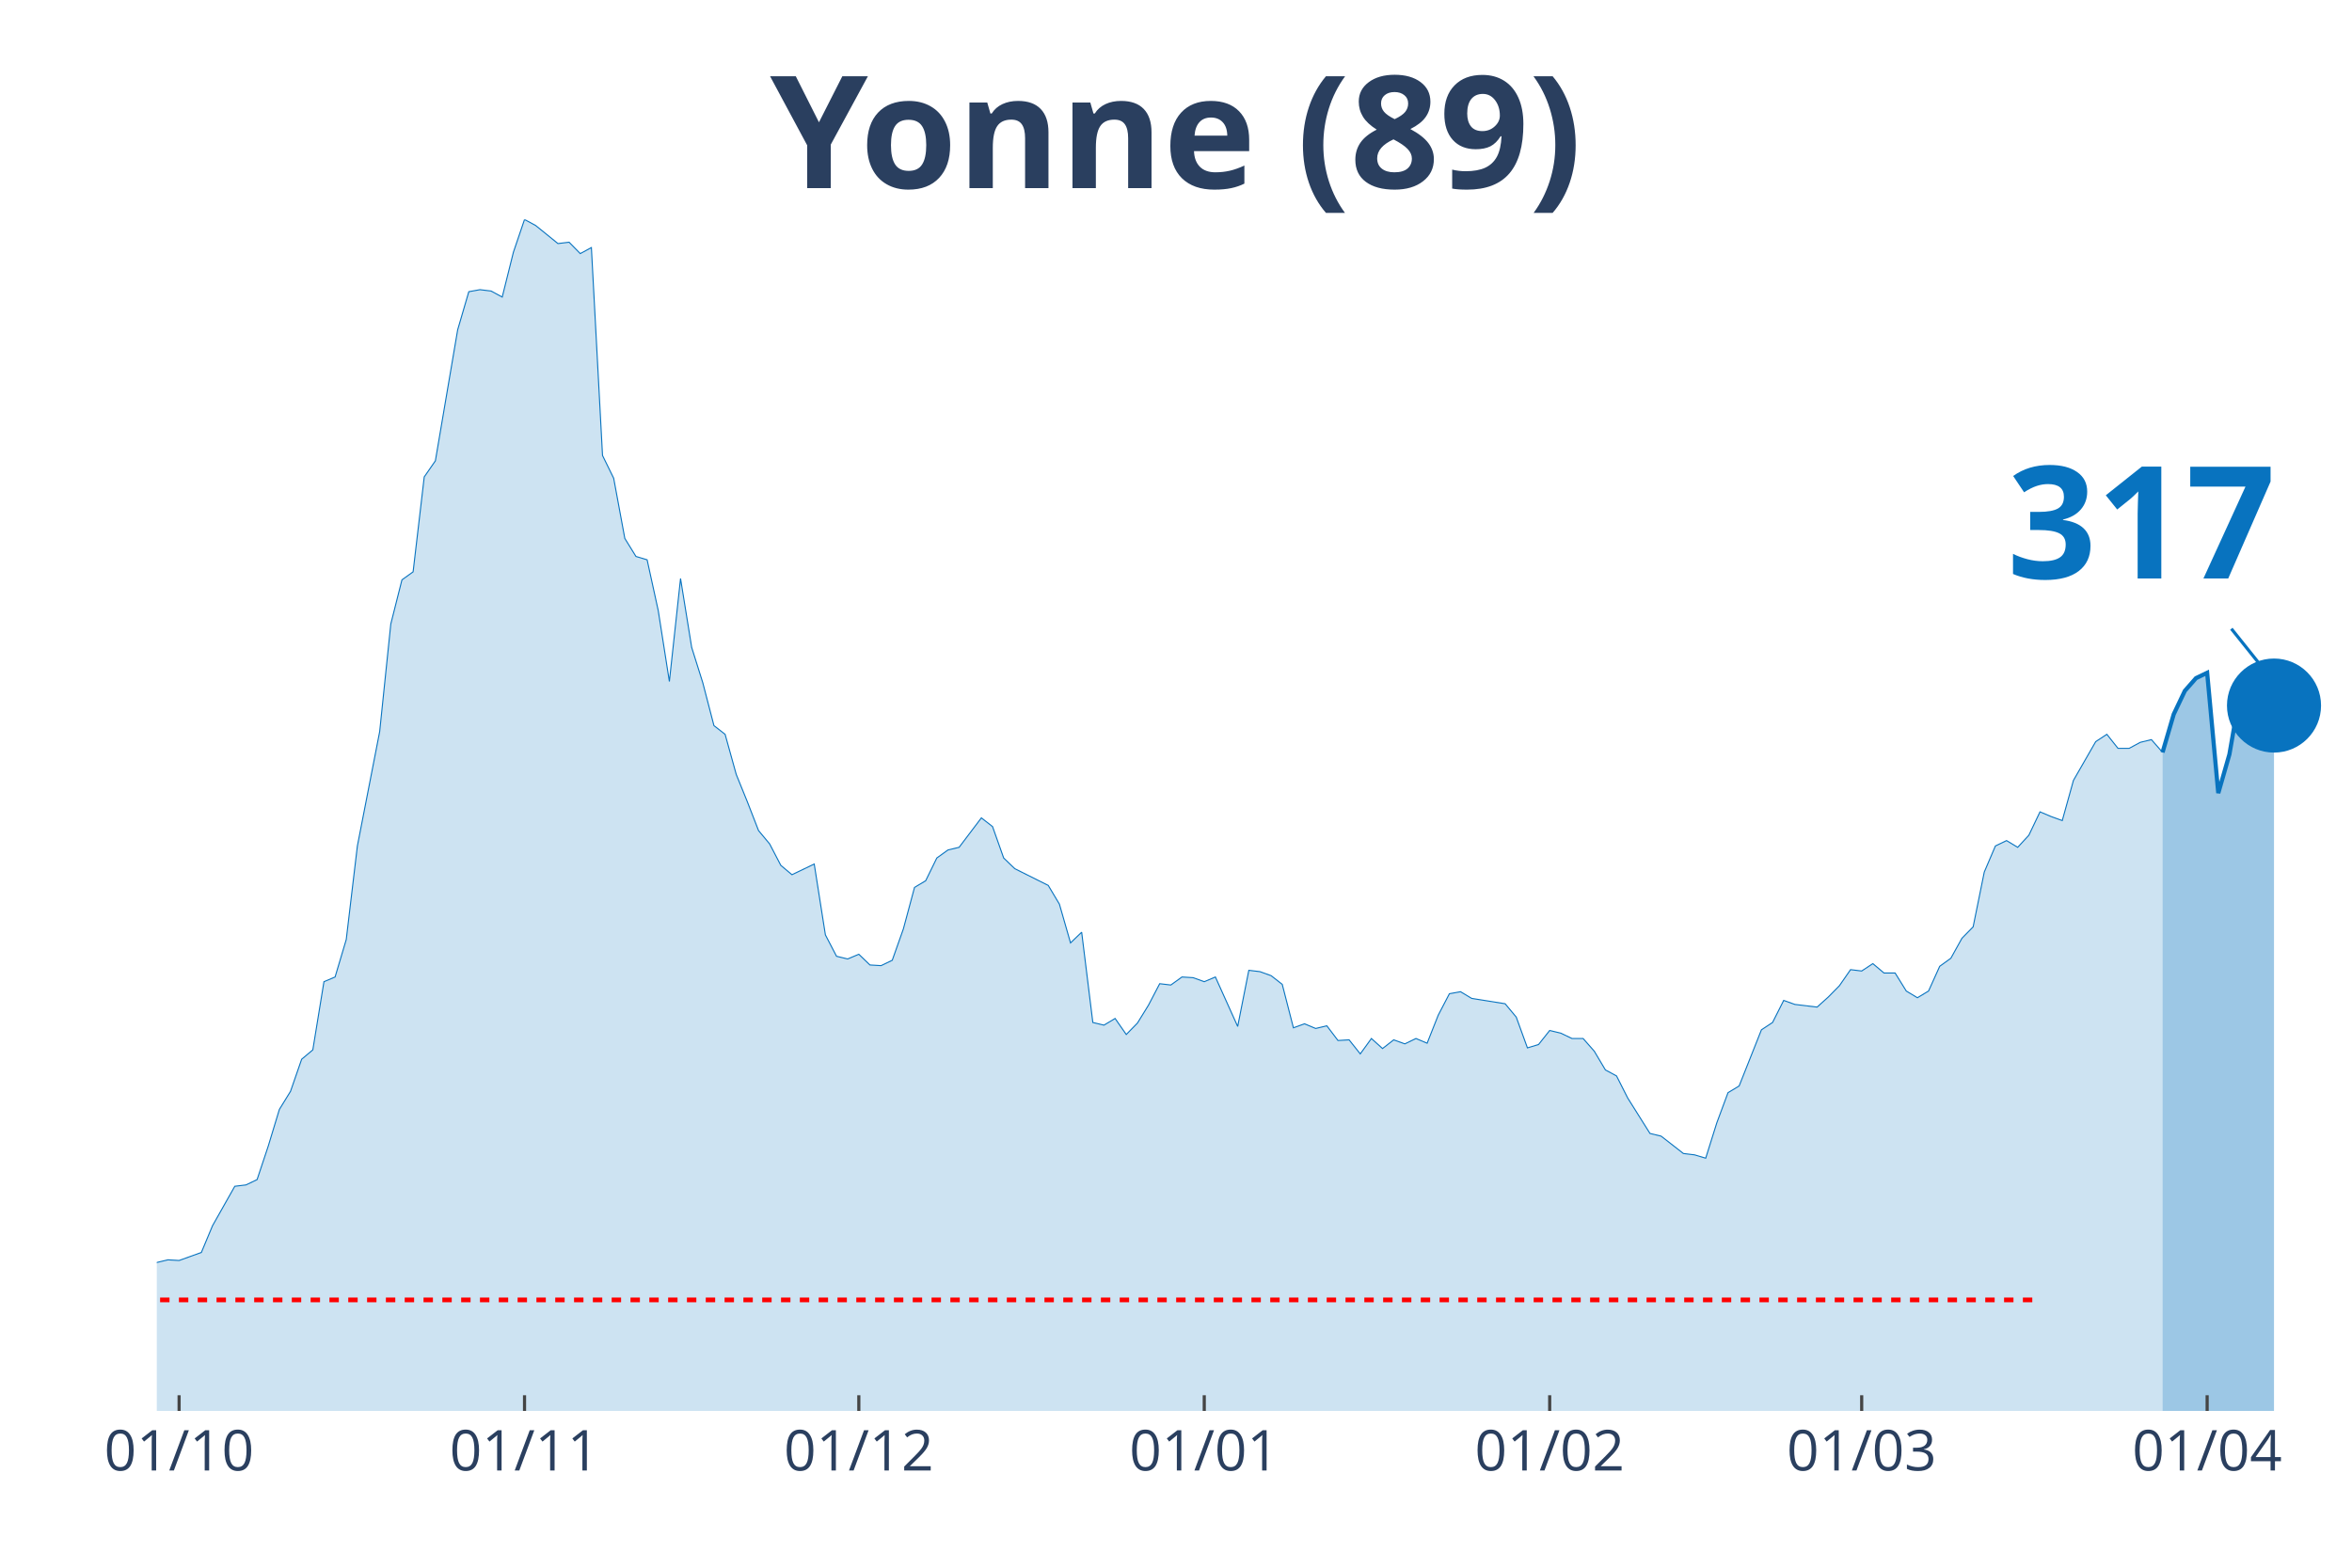
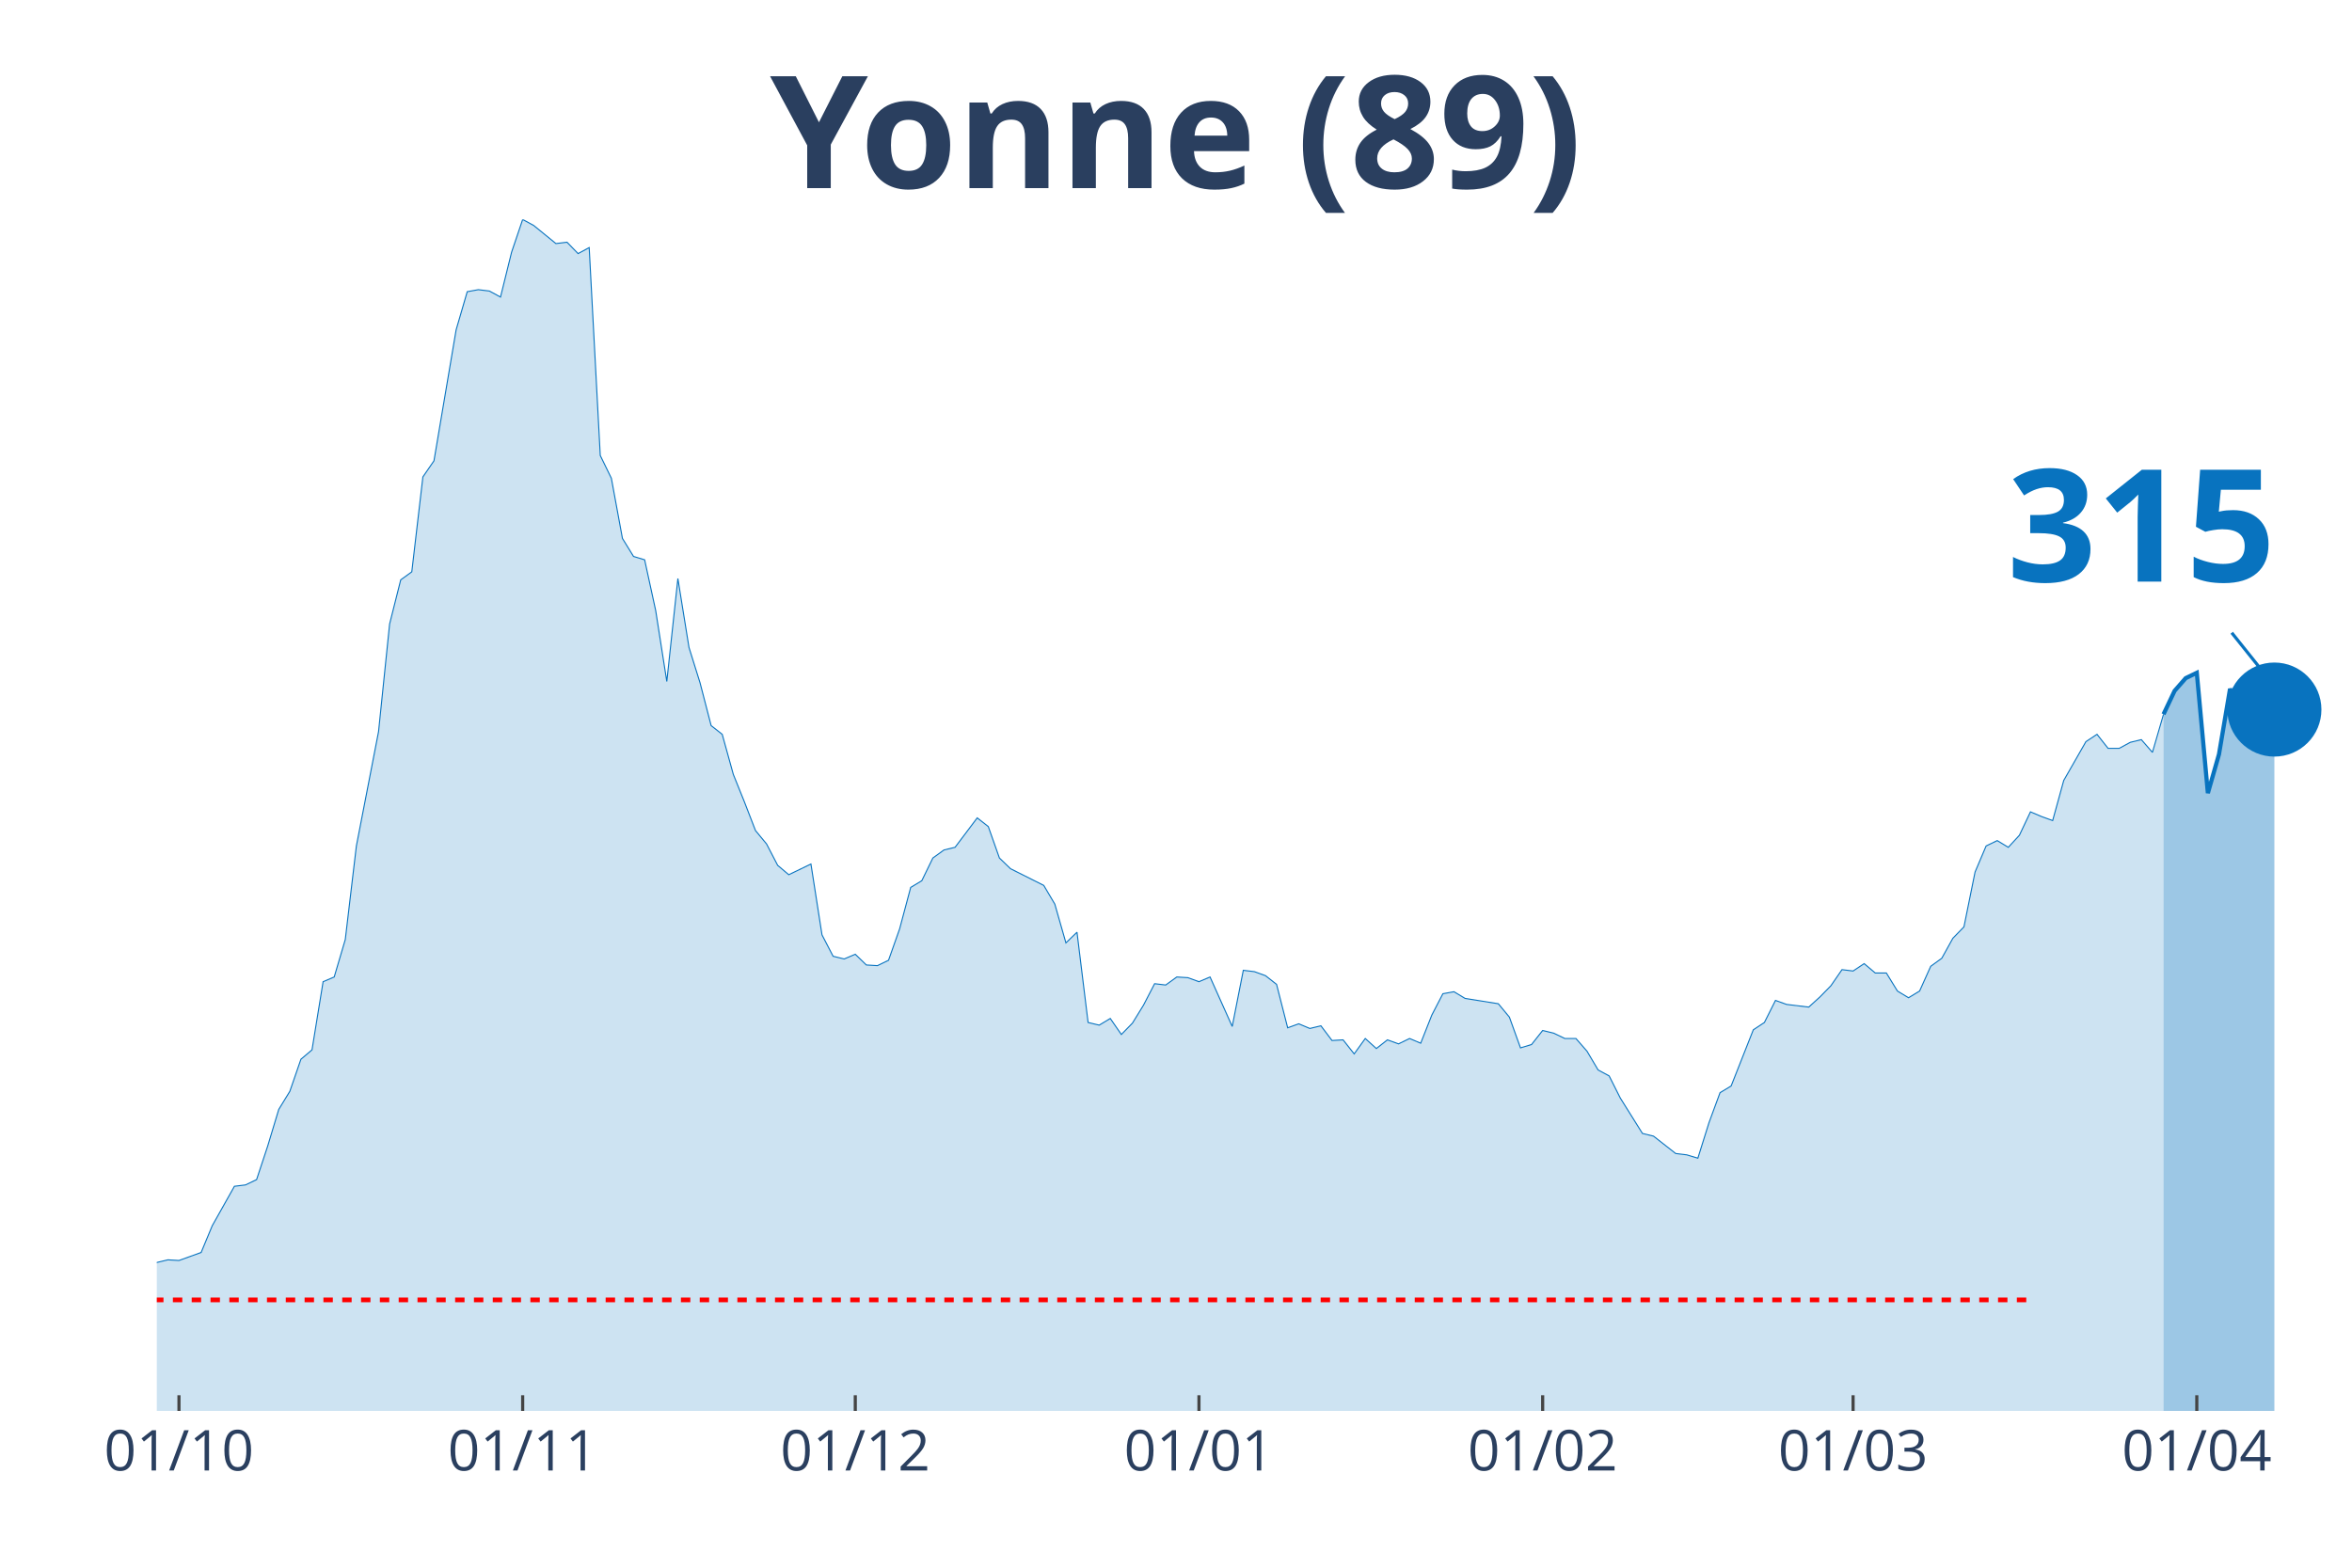
<svg xmlns="http://www.w3.org/2000/svg" class="main-svg" width="1125" height="750" style="" viewBox="0 0 750 500">
  <rect x="0" y="0" width="750" height="500" style="fill: rgb(0, 0, 0); fill-opacity: 0;" />
-   <defs id="defs-f23d96">
+   <defs id="defs-d0065a">
    <g class="clips">
-       <clipPath id="clipf23d96xyplot" class="plotclip">
+       <clipPath id="clipd0065axyplot" class="plotclip">
        <rect width="700" height="380" />
      </clipPath>
-       <clipPath class="axesclip" id="clipf23d96x">
+       <clipPath class="axesclip" id="clipd0065ax">
        <rect x="50" y="0" width="700" height="500" />
      </clipPath>
-       <clipPath class="axesclip" id="clipf23d96y">
+       <clipPath class="axesclip" id="clipd0065ay">
        <rect x="0" y="70" width="750" height="380" />
      </clipPath>
-       <clipPath class="axesclip" id="clipf23d96xy">
+       <clipPath class="axesclip" id="clipd0065axy">
        <rect x="50" y="70" width="700" height="380" />
      </clipPath>
    </g>
    <g class="gradients" />
  </defs>
  <g class="bglayer">
    <rect class="bg" x="50" y="70" width="700" height="380" style="fill: rgb(0, 0, 0); fill-opacity: 0; stroke-width: 0;" />
  </g>
  <g class="layer-below">
    <g class="imagelayer" />
    <g class="shapelayer" />
  </g>
  <g class="cartesianlayer">
    <g class="subplot xy">
      <g class="layer-subplot">
        <g class="shapelayer" />
        <g class="imagelayer" />
      </g>
      <g class="gridlayer">
        <g class="x">
-           <path class="xgrid crisp" transform="translate(57.11,0)" d="M0,70v380" style="stroke: rgb(255, 255, 255); stroke-opacity: 1; stroke-width: 1px;" />
-           <path class="xgrid crisp" transform="translate(167.26,0)" d="M0,70v380" style="stroke: rgb(255, 255, 255); stroke-opacity: 1; stroke-width: 1px;" />
-           <path class="xgrid crisp" transform="translate(273.86,0)" d="M0,70v380" style="stroke: rgb(255, 255, 255); stroke-opacity: 1; stroke-width: 1px;" />
-           <path class="xgrid crisp" transform="translate(384.01,0)" d="M0,70v380" style="stroke: rgb(255, 255, 255); stroke-opacity: 1; stroke-width: 1px;" />
-           <path class="xgrid crisp" transform="translate(494.16,0)" d="M0,70v380" style="stroke: rgb(255, 255, 255); stroke-opacity: 1; stroke-width: 1px;" />
-           <path class="xgrid crisp" transform="translate(593.65,0)" d="M0,70v380" style="stroke: rgb(255, 255, 255); stroke-opacity: 1; stroke-width: 1px;" />
-           <path class="xgrid crisp" transform="translate(703.81,0)" d="M0,70v380" style="stroke: rgb(255, 255, 255); stroke-opacity: 1; stroke-width: 1px;" />
+           <path class="xgrid crisp" transform="translate(57.07,0)" d="M0,70v380" style="stroke: rgb(255, 255, 255); stroke-opacity: 1; stroke-width: 1px;" />
+           <path class="xgrid crisp" transform="translate(166.67,0)" d="M0,70v380" style="stroke: rgb(255, 255, 255); stroke-opacity: 1; stroke-width: 1px;" />
+           <path class="xgrid crisp" transform="translate(272.73,0)" d="M0,70v380" style="stroke: rgb(255, 255, 255); stroke-opacity: 1; stroke-width: 1px;" />
+           <path class="xgrid crisp" transform="translate(382.32,0)" d="M0,70v380" style="stroke: rgb(255, 255, 255); stroke-opacity: 1; stroke-width: 1px;" />
+           <path class="xgrid crisp" transform="translate(491.92,0)" d="M0,70v380" style="stroke: rgb(255, 255, 255); stroke-opacity: 1; stroke-width: 1px;" />
+           <path class="xgrid crisp" transform="translate(590.91,0)" d="M0,70v380" style="stroke: rgb(255, 255, 255); stroke-opacity: 1; stroke-width: 1px;" />
+           <path class="xgrid crisp" transform="translate(700.51,0)" d="M0,70v380" style="stroke: rgb(255, 255, 255); stroke-opacity: 1; stroke-width: 1px;" />
        </g>
        <g class="y" />
      </g>
      <g class="zerolinelayer" />
      <path class="xlines-below" />
      <path class="ylines-below" />
      <g class="overlines-below" />
      <g class="xaxislayer-below" />
      <g class="yaxislayer-below" />
      <g class="overaxes-below" />
-       <g class="plot" transform="translate(50, 70)" clip-path="url('#clipf23d96xyplot')">
+       <g class="plot" transform="translate(50, 70)" clip-path="url('#clipd0065axyplot')">
        <g class="scatterlayer mlayer">
-           <g class="trace scatter tracefbf338" style="stroke-miterlimit: 2;">
+           <g class="trace scatter trace2d8c87" style="stroke-miterlimit: 2;">
            <g class="fills">
              <g>
-                 <path class="js-fill" d="M639.59,380L-483.25,380L-483.25,373.82L-451.27,377.23L-447.72,377.65L-429.95,376.8L-426.4,376.37L-401.52,378.51L-397.97,378.93L-358.88,379.15L-355.33,378.72L-319.8,378.51L-316.24,379.15L-234.52,376.16L-230.96,375.1L-209.64,375.95L-206.09,375.74L-195.43,374.67L-191.88,374.67L-170.56,375.31L-167.01,375.1L-135.03,363.58L-131.47,359.1L-127.92,358.46L-124.37,355.69L-117.26,356.97L-113.71,352.92L-110.15,352.92L-106.6,355.69L-103.05,354.62L-99.49,357.4L-92.39,358.68L-88.83,362.09L-81.73,361.66L-78.17,359.74L-74.62,353.56L-71.07,350.57L-67.51,349.93L-63.96,346.09L-56.85,339.7L-53.3,337.99L-49.75,337.78L-46.19,336.07L-42.64,336.71L-39.09,334.37L-35.53,324.13L-31.98,322.21L-28.43,320.51L-24.87,324.34L-14.21,324.13L-10.66,332.66L-7.11,333.3L-3.55,337.35L0,332.66L3.55,331.81L7.11,332.02L10.66,330.74L14.21,329.46L17.77,320.93L24.87,308.35L28.43,307.92L31.98,306.22L35.53,295.56L39.09,283.83L42.64,278.07L46.19,267.83L49.75,264.85L53.3,243.1L56.85,241.6L60.41,229.66L63.96,199.81L71.07,163.34L74.62,129.01L78.17,114.94L81.73,112.38L85.28,82.1L88.83,76.98L95.94,35.19L99.49,23.03L103.05,22.39L106.6,22.82L110.15,24.74L113.71,10.45L117.26,0L120.81,1.92L127.92,7.68L131.47,7.25L135.03,10.88L138.58,8.96L142.13,75.27L145.69,82.53L149.24,101.72L152.79,107.47L156.35,108.54L159.9,124.75L163.45,147.35L167.01,114.51L170.56,136.48L174.11,147.78L177.66,161.43L181.22,164.2L184.77,176.99L188.32,185.74L191.88,194.9L195.43,199.17L198.98,205.99L202.54,208.98L209.64,205.57L213.2,228.17L216.75,234.99L220.3,235.85L223.86,234.35L227.41,237.77L230.96,237.98L234.52,236.27L238.07,226.25L241.62,213.03L245.18,210.9L248.73,203.65L252.28,201.09L255.84,200.24L262.94,190.85L266.5,193.63L270.05,203.65L273.6,207.06L284.26,212.39L287.82,218.36L291.37,230.73L294.92,227.32L298.48,256.11L302.03,256.96L305.58,254.83L309.14,259.94L312.69,256.32L316.24,250.56L319.8,243.74L323.35,244.16L326.9,241.6L330.46,241.82L334.01,243.1L337.56,241.6L344.67,257.38L348.22,239.47L351.78,239.9L355.33,241.18L358.88,243.95L362.44,257.81L365.99,256.53L369.54,258.02L373.1,257.17L376.65,261.86L380.2,261.65L383.76,266.13L387.31,261.22L390.86,264.42L394.42,261.65L397.97,262.93L401.52,261.22L405.08,262.72L408.63,253.76L412.18,246.94L415.74,246.3L419.29,248.43L429.95,250.13L433.5,254.4L437.06,264.21L440.61,263.14L444.16,258.66L447.72,259.52L451.27,261.22L454.82,261.22L458.38,265.27L461.93,271.25L465.48,273.16L469.04,280.2L476.14,291.5L479.7,292.36L486.8,297.9L490.36,298.33L493.91,299.39L497.46,288.09L501.02,278.5L504.57,276.36L511.68,258.45L515.23,256.11L518.78,249.07L522.34,250.35L529.44,251.2L532.99,248L536.55,244.38L540.1,239.26L543.65,239.69L547.21,237.34L550.76,240.33L554.31,240.33L557.87,246.08L561.42,248.22L564.97,246.08L568.53,238.19L572.08,235.63L575.63,229.24L579.19,225.61L582.74,208.13L586.29,199.81L589.85,198.1L593.4,200.24L596.95,196.4L600.51,188.93L604.06,190.43L607.61,191.71L611.17,178.91L618.27,166.54L621.83,164.2L625.38,168.68L628.93,168.68L632.49,166.76L636.04,165.9L639.59,169.96" style="fill: rgb(8, 115, 191); fill-opacity: 0.2; stroke-width: 0;" />
+                 <path class="js-fill" d="M639.9,380L-480.81,380L-480.81,373.82L-452.53,376.8L-448.99,377.23L-424.24,376.37L-420.71,375.95L-395.96,378.93L-392.42,379.36L-240.4,376.59L-236.87,376.16L-166.16,375.1L-162.63,373.82L-148.48,369.12L-144.95,368.06L-134.34,363.58L-130.81,359.1L-127.27,358.46L-123.74,355.69L-116.67,356.97L-113.13,352.92L-109.6,352.92L-106.06,355.69L-102.53,354.62L-98.99,357.4L-91.92,358.68L-88.38,362.09L-81.31,361.66L-77.78,359.74L-74.24,353.56L-70.71,350.57L-67.17,349.93L-63.64,346.09L-56.57,339.7L-53.03,337.99L-49.49,337.78L-45.96,336.07L-42.42,336.71L-38.89,334.37L-35.35,324.13L-31.82,322.21L-28.28,320.51L-24.75,324.34L-14.14,324.13L-10.61,332.66L-7.07,333.3L-3.54,337.35L0,332.66L3.54,331.81L7.07,332.02L10.61,330.74L14.14,329.46L17.68,320.93L24.75,308.35L28.28,307.92L31.82,306.22L35.35,295.56L38.89,283.83L42.42,278.07L45.96,267.83L49.49,264.85L53.03,243.1L56.57,241.6L60.1,229.66L63.64,199.81L70.71,163.34L74.24,129.01L77.78,114.94L81.31,112.38L84.85,82.1L88.38,76.98L95.45,35.19L98.99,23.03L102.53,22.39L106.06,22.82L109.6,24.74L113.13,10.45L116.67,0L120.2,1.92L127.27,7.68L130.81,7.25L134.34,10.88L137.88,8.96L141.41,75.27L144.95,82.53L148.48,101.72L152.02,107.47L155.56,108.54L159.09,124.75L162.63,147.35L166.16,114.51L169.7,136.48L173.23,147.78L176.77,161.43L180.3,164.2L183.84,176.99L187.37,185.74L190.91,194.9L194.44,199.17L197.98,205.99L201.52,208.98L208.59,205.57L212.12,228.17L215.66,234.99L219.19,235.85L222.73,234.35L226.26,237.77L229.8,237.98L233.33,236.27L236.87,226.25L240.4,213.03L243.94,210.9L247.47,203.65L251.01,201.09L254.55,200.24L261.62,190.85L265.15,193.63L268.69,203.65L272.22,207.06L282.83,212.39L286.36,218.36L289.9,230.73L293.43,227.32L296.97,256.11L300.51,256.96L304.04,254.83L307.58,259.94L311.11,256.32L314.65,250.56L318.18,243.74L321.72,244.16L325.25,241.6L328.79,241.82L332.32,243.1L335.86,241.6L342.93,257.38L346.46,239.47L350,239.9L353.54,241.18L357.07,243.95L360.61,257.81L364.14,256.53L367.68,258.02L371.21,257.17L374.75,261.86L378.28,261.65L381.82,266.13L385.35,261.22L388.89,264.42L392.42,261.65L395.96,262.93L399.49,261.22L403.03,262.72L406.57,253.76L410.1,246.94L413.64,246.3L417.17,248.43L427.78,250.13L431.31,254.4L434.85,264.21L438.38,263.14L441.92,258.66L445.45,259.52L448.99,261.22L452.53,261.22L456.06,265.27L459.6,271.25L463.13,273.16L466.67,280.2L473.74,291.5L477.27,292.36L484.34,297.9L487.88,298.33L491.41,299.39L494.95,288.09L498.48,278.5L502.02,276.36L509.09,258.45L512.63,256.11L516.16,249.07L519.7,250.35L526.77,251.2L530.3,248L533.84,244.38L537.37,239.26L540.91,239.69L544.44,237.34L547.98,240.33L551.52,240.33L555.05,246.08L558.59,248.22L562.12,246.08L565.66,238.19L569.19,235.63L572.73,229.24L576.26,225.61L579.8,208.13L583.33,199.81L586.87,198.1L590.4,200.24L593.94,196.4L597.47,188.93L601.01,190.43L604.55,191.71L608.08,178.91L615.15,166.54L618.69,164.2L622.22,168.68L625.76,168.68L629.29,166.76L632.83,165.9L636.36,169.96L639.9,157.8" style="fill: rgb(8, 115, 191); fill-opacity: 0.2; stroke-width: 0;" />
              </g>
            </g>
            <g class="errorbars" />
            <g class="lines">
-               <path class="js-line" d="M-483.25,373.82L-451.27,377.23L-447.72,377.65L-429.95,376.8L-426.4,376.37L-401.52,378.51L-397.97,378.93L-358.88,379.15L-355.33,378.72L-319.8,378.51L-316.24,379.15L-234.52,376.16L-230.96,375.1L-209.64,375.95L-206.09,375.74L-195.43,374.67L-191.88,374.67L-170.56,375.31L-167.01,375.1L-135.03,363.58L-131.47,359.1L-127.92,358.46L-124.37,355.69L-117.26,356.97L-113.71,352.92L-110.15,352.92L-106.6,355.69L-103.05,354.62L-99.49,357.4L-92.39,358.68L-88.83,362.09L-81.73,361.66L-78.17,359.74L-74.62,353.56L-71.07,350.57L-67.51,349.93L-63.96,346.09L-56.85,339.7L-53.3,337.99L-49.75,337.78L-46.19,336.07L-42.64,336.71L-39.09,334.37L-35.53,324.13L-31.98,322.21L-28.43,320.51L-24.87,324.34L-14.21,324.13L-10.66,332.66L-7.11,333.3L-3.55,337.35L0,332.66L3.55,331.81L7.11,332.02L10.66,330.74L14.21,329.46L17.77,320.93L24.87,308.35L28.43,307.92L31.98,306.22L35.53,295.56L39.09,283.83L42.64,278.07L46.19,267.83L49.75,264.85L53.3,243.1L56.85,241.6L60.41,229.66L63.96,199.81L71.07,163.34L74.62,129.01L78.17,114.94L81.73,112.38L85.28,82.1L88.83,76.98L95.94,35.19L99.49,23.03L103.05,22.39L106.6,22.82L110.15,24.74L113.71,10.45L117.26,0L120.81,1.92L127.92,7.68L131.47,7.25L135.03,10.88L138.58,8.96L142.13,75.27L145.69,82.53L149.24,101.72L152.79,107.47L156.35,108.54L159.9,124.75L163.45,147.35L167.01,114.51L170.56,136.48L174.11,147.78L177.66,161.43L181.22,164.2L184.77,176.99L188.32,185.74L191.88,194.9L195.43,199.17L198.98,205.99L202.54,208.98L209.64,205.57L213.2,228.17L216.75,234.99L220.3,235.85L223.86,234.35L227.41,237.77L230.96,237.98L234.52,236.27L238.07,226.25L241.62,213.03L245.18,210.9L248.73,203.65L252.28,201.09L255.84,200.24L262.94,190.85L266.5,193.63L270.05,203.65L273.6,207.06L284.26,212.39L287.82,218.36L291.37,230.73L294.92,227.32L298.48,256.11L302.03,256.96L305.58,254.83L309.14,259.94L312.69,256.32L316.24,250.56L319.8,243.74L323.35,244.16L326.9,241.6L330.46,241.82L334.01,243.1L337.56,241.6L344.67,257.38L348.22,239.47L351.78,239.9L355.33,241.18L358.88,243.95L362.44,257.81L365.99,256.53L369.54,258.02L373.1,257.17L376.65,261.86L380.2,261.65L383.76,266.13L387.31,261.22L390.86,264.42L394.42,261.65L397.97,262.93L401.52,261.22L405.08,262.72L408.63,253.76L412.18,246.94L415.74,246.3L419.29,248.43L429.95,250.13L433.5,254.4L437.06,264.21L440.61,263.14L444.16,258.66L447.72,259.52L451.27,261.22L454.82,261.22L458.38,265.27L461.93,271.25L465.48,273.16L469.04,280.2L476.14,291.5L479.7,292.36L486.8,297.9L490.36,298.33L493.91,299.39L497.46,288.09L501.02,278.5L504.57,276.36L511.68,258.45L515.23,256.11L518.78,249.07L522.34,250.35L529.44,251.2L532.99,248L536.55,244.38L540.1,239.26L543.65,239.69L547.21,237.34L550.76,240.33L554.31,240.33L557.87,246.08L561.42,248.22L564.97,246.08L568.53,238.19L572.08,235.63L575.63,229.24L579.19,225.61L582.74,208.13L586.29,199.81L589.85,198.1L593.4,200.24L596.95,196.4L600.51,188.93L604.06,190.43L607.61,191.71L611.17,178.91L618.27,166.54L621.83,164.2L625.38,168.68L628.93,168.68L632.49,166.76L636.04,165.9L639.59,169.96" style="vector-effect: non-scaling-stroke; fill: none; stroke: rgb(8, 115, 191); stroke-opacity: 1; stroke-width: 0.5px; opacity: 1;" />
+               <path class="js-line" d="M-480.81,373.82L-452.53,376.8L-448.99,377.23L-424.24,376.37L-420.71,375.95L-395.96,378.93L-392.42,379.36L-240.4,376.59L-236.87,376.16L-166.16,375.1L-162.63,373.82L-148.48,369.12L-144.95,368.06L-134.34,363.58L-130.81,359.1L-127.27,358.46L-123.74,355.69L-116.67,356.97L-113.13,352.92L-109.6,352.92L-106.06,355.69L-102.53,354.62L-98.99,357.4L-91.92,358.68L-88.38,362.09L-81.31,361.66L-77.78,359.74L-74.24,353.56L-70.71,350.57L-67.17,349.93L-63.64,346.09L-56.57,339.7L-53.03,337.99L-49.49,337.78L-45.96,336.07L-42.42,336.71L-38.89,334.37L-35.35,324.13L-31.82,322.21L-28.28,320.51L-24.75,324.34L-14.14,324.13L-10.61,332.66L-7.07,333.3L-3.54,337.35L0,332.66L3.54,331.81L7.07,332.02L10.61,330.74L14.14,329.46L17.68,320.93L24.75,308.35L28.28,307.92L31.82,306.22L35.35,295.56L38.89,283.83L42.42,278.07L45.96,267.83L49.49,264.85L53.03,243.1L56.57,241.6L60.1,229.66L63.64,199.81L70.71,163.34L74.24,129.01L77.78,114.94L81.31,112.38L84.85,82.1L88.38,76.98L95.45,35.19L98.99,23.03L102.53,22.39L106.06,22.82L109.6,24.74L113.13,10.45L116.67,0L120.2,1.92L127.27,7.68L130.81,7.25L134.34,10.88L137.88,8.96L141.41,75.27L144.95,82.53L148.48,101.72L152.02,107.47L155.56,108.54L159.09,124.75L162.63,147.35L166.16,114.51L169.7,136.48L173.23,147.78L176.77,161.43L180.3,164.2L183.84,176.99L187.37,185.74L190.91,194.9L194.44,199.17L197.98,205.99L201.52,208.98L208.59,205.57L212.12,228.17L215.66,234.99L219.19,235.85L222.73,234.35L226.26,237.77L229.8,237.98L233.33,236.27L236.87,226.25L240.4,213.03L243.94,210.9L247.47,203.65L251.01,201.09L254.55,200.24L261.62,190.85L265.15,193.63L268.69,203.65L272.22,207.06L282.83,212.39L286.36,218.36L289.9,230.73L293.43,227.32L296.97,256.11L300.51,256.96L304.04,254.83L307.58,259.94L311.11,256.32L314.65,250.56L318.18,243.74L321.72,244.16L325.25,241.6L328.79,241.82L332.32,243.1L335.86,241.6L342.93,257.38L346.46,239.47L350,239.9L353.54,241.18L357.07,243.95L360.61,257.81L364.14,256.53L367.68,258.02L371.21,257.17L374.75,261.86L378.28,261.65L381.82,266.13L385.35,261.22L388.89,264.42L392.42,261.65L395.96,262.93L399.49,261.22L403.03,262.72L406.57,253.76L410.1,246.94L413.64,246.3L417.17,248.43L427.78,250.13L431.31,254.4L434.85,264.21L438.38,263.14L441.92,258.66L445.45,259.52L448.99,261.22L452.53,261.22L456.06,265.27L459.6,271.25L463.13,273.16L466.67,280.2L473.74,291.5L477.27,292.36L484.34,297.9L487.88,298.33L491.41,299.39L494.95,288.09L498.48,278.5L502.02,276.36L509.09,258.45L512.63,256.11L516.16,249.07L519.7,250.35L526.77,251.2L530.3,248L533.84,244.38L537.37,239.26L540.91,239.69L544.44,237.34L547.98,240.33L551.52,240.33L555.05,246.08L558.59,248.22L562.12,246.08L565.66,238.19L569.19,235.63L572.73,229.24L576.26,225.61L579.8,208.13L583.33,199.81L586.87,198.1L590.4,200.24L593.94,196.4L597.47,188.93L601.01,190.43L604.55,191.71L608.08,178.91L615.15,166.54L618.69,164.2L622.22,168.68L625.76,168.68L629.29,166.76L632.83,165.9L636.36,169.96L639.9,157.8" style="vector-effect: non-scaling-stroke; fill: none; stroke: rgb(8, 115, 191); stroke-opacity: 1; stroke-width: 0.5px; opacity: 1;" />
            </g>
            <g class="points" />
            <g class="text" />
          </g>
-           <g class="trace scatter trace22d4d1" style="stroke-miterlimit: 2;">
+           <g class="trace scatter trace9d0d9e" style="stroke-miterlimit: 2;">
            <g class="fills">
              <g>
-                 <path class="js-fill" d="M675.13,380L639.59,380L639.59,169.96L643.15,157.8L646.7,150.34L650.25,146.29L653.81,144.58L657.36,182.96L660.91,170.59L664.47,150.12L668.02,157.37L671.57,162.49L675.13,155.03" style="fill: rgb(8, 115, 191); fill-opacity: 0.4; stroke-width: 0;" />
+                 <path class="js-fill" d="M675.25,380L639.9,380L639.9,157.8L643.43,150.34L646.97,146.29L650.51,144.58L654.04,182.96L657.58,170.59L661.11,149.7L664.65,156.95L668.18,161.64L671.72,153.96L675.25,156.31" style="fill: rgb(8, 115, 191); fill-opacity: 0.4; stroke-width: 0;" />
              </g>
            </g>
            <g class="errorbars" />
            <g class="lines">
-               <path class="js-line" d="M639.59,169.96L643.15,157.8L646.7,150.34L650.25,146.29L653.81,144.58L657.36,182.96L660.91,170.59L664.47,150.12L668.02,157.37L671.57,162.49L675.13,155.03" style="vector-effect: non-scaling-stroke; fill: none; stroke: rgb(8, 115, 191); stroke-opacity: 1; stroke-width: 2px; opacity: 1;" />
+               <path class="js-line" d="M639.9,157.8L643.43,150.34L646.97,146.29L650.51,144.58L654.04,182.96L657.58,170.59L661.11,149.7L664.65,156.95L668.18,161.64L671.72,153.96L675.25,156.31" style="vector-effect: non-scaling-stroke; fill: none; stroke: rgb(8, 115, 191); stroke-opacity: 1; stroke-width: 2px; opacity: 1;" />
            </g>
            <g class="points" />
            <g class="text" />
          </g>
-           <g class="trace scatter trace80e411" style="stroke-miterlimit: 2; opacity: 1;">
+           <g class="trace scatter tracef81444" style="stroke-miterlimit: 2; opacity: 1;">
            <g class="fills" />
            <g class="errorbars" />
            <g class="lines" />
            <g class="points">
-               <path class="point" transform="translate(675.13,155.03)" d="M15,0A15,15 0 1,1 0,-15A15,15 0 0,1 15,0Z" style="opacity: 1; stroke-width: 0px; fill: rgb(8, 115, 191); fill-opacity: 1;" />
+               <path class="point" transform="translate(675.25,156.31)" d="M15,0A15,15 0 1,1 0,-15A15,15 0 0,1 15,0Z" style="opacity: 1; stroke-width: 0px; fill: rgb(8, 115, 191); fill-opacity: 1;" />
            </g>
            <g class="text" />
          </g>
        </g>
      </g>
      <g class="overplot" />
      <path class="xlines-above crisp" style="fill: none; stroke-width: 1px; stroke: rgb(0, 0, 0); stroke-opacity: 0;" d="" />
      <path class="ylines-above crisp" style="fill: none;" d="M0,0" />
      <g class="overlines-above" />
      <g class="xaxislayer-above">
-         <path class="xtick ticks crisp" d="M0,450v-5" transform="translate(57.11,0)" style="stroke: rgb(68, 68, 68); stroke-opacity: 1; stroke-width: 1px;" />
-         <path class="xtick ticks crisp" d="M0,450v-5" transform="translate(167.26,0)" style="stroke: rgb(68, 68, 68); stroke-opacity: 1; stroke-width: 1px;" />
-         <path class="xtick ticks crisp" d="M0,450v-5" transform="translate(273.86,0)" style="stroke: rgb(68, 68, 68); stroke-opacity: 1; stroke-width: 1px;" />
-         <path class="xtick ticks crisp" d="M0,450v-5" transform="translate(384.01,0)" style="stroke: rgb(68, 68, 68); stroke-opacity: 1; stroke-width: 1px;" />
-         <path class="xtick ticks crisp" d="M0,450v-5" transform="translate(494.16,0)" style="stroke: rgb(68, 68, 68); stroke-opacity: 1; stroke-width: 1px;" />
-         <path class="xtick ticks crisp" d="M0,450v-5" transform="translate(593.65,0)" style="stroke: rgb(68, 68, 68); stroke-opacity: 1; stroke-width: 1px;" />
-         <path class="xtick ticks crisp" d="M0,450v-5" transform="translate(703.81,0)" style="stroke: rgb(68, 68, 68); stroke-opacity: 1; stroke-width: 1px;" />
+         <path class="xtick ticks crisp" d="M0,450v-5" transform="translate(57.07,0)" style="stroke: rgb(68, 68, 68); stroke-opacity: 1; stroke-width: 1px;" />
+         <path class="xtick ticks crisp" d="M0,450v-5" transform="translate(166.67,0)" style="stroke: rgb(68, 68, 68); stroke-opacity: 1; stroke-width: 1px;" />
+         <path class="xtick ticks crisp" d="M0,450v-5" transform="translate(272.73,0)" style="stroke: rgb(68, 68, 68); stroke-opacity: 1; stroke-width: 1px;" />
+         <path class="xtick ticks crisp" d="M0,450v-5" transform="translate(382.32,0)" style="stroke: rgb(68, 68, 68); stroke-opacity: 1; stroke-width: 1px;" />
+         <path class="xtick ticks crisp" d="M0,450v-5" transform="translate(491.92,0)" style="stroke: rgb(68, 68, 68); stroke-opacity: 1; stroke-width: 1px;" />
+         <path class="xtick ticks crisp" d="M0,450v-5" transform="translate(590.91,0)" style="stroke: rgb(68, 68, 68); stroke-opacity: 1; stroke-width: 1px;" />
+         <path class="xtick ticks crisp" d="M0,450v-5" transform="translate(700.51,0)" style="stroke: rgb(68, 68, 68); stroke-opacity: 1; stroke-width: 1px;" />
        <g class="xtick">
-           <text text-anchor="middle" x="0" y="469" transform="translate(57.11,0)" style="font-family: 'Open Sans', verdana, arial, sans-serif; font-size: 18px; fill: rgb(42, 63, 95); fill-opacity: 1; white-space: pre;">01/10</text>
+           <text text-anchor="middle" x="0" y="469" transform="translate(57.07,0)" style="font-family: 'Open Sans', verdana, arial, sans-serif; font-size: 18px; fill: rgb(42, 63, 95); fill-opacity: 1; white-space: pre;">01/10</text>
        </g>
        <g class="xtick">
-           <text text-anchor="middle" x="0" y="469" transform="translate(167.26,0)" style="font-family: 'Open Sans', verdana, arial, sans-serif; font-size: 18px; fill: rgb(42, 63, 95); fill-opacity: 1; white-space: pre;">01/11</text>
+           <text text-anchor="middle" x="0" y="469" transform="translate(166.67,0)" style="font-family: 'Open Sans', verdana, arial, sans-serif; font-size: 18px; fill: rgb(42, 63, 95); fill-opacity: 1; white-space: pre;">01/11</text>
        </g>
        <g class="xtick">
-           <text text-anchor="middle" x="0" y="469" transform="translate(273.86,0)" style="font-family: 'Open Sans', verdana, arial, sans-serif; font-size: 18px; fill: rgb(42, 63, 95); fill-opacity: 1; white-space: pre;">01/12</text>
+           <text text-anchor="middle" x="0" y="469" transform="translate(272.73,0)" style="font-family: 'Open Sans', verdana, arial, sans-serif; font-size: 18px; fill: rgb(42, 63, 95); fill-opacity: 1; white-space: pre;">01/12</text>
        </g>
        <g class="xtick">
-           <text text-anchor="middle" x="0" y="469" transform="translate(384.01,0)" style="font-family: 'Open Sans', verdana, arial, sans-serif; font-size: 18px; fill: rgb(42, 63, 95); fill-opacity: 1; white-space: pre;">01/01</text>
+           <text text-anchor="middle" x="0" y="469" transform="translate(382.32,0)" style="font-family: 'Open Sans', verdana, arial, sans-serif; font-size: 18px; fill: rgb(42, 63, 95); fill-opacity: 1; white-space: pre;">01/01</text>
        </g>
        <g class="xtick">
-           <text text-anchor="middle" x="0" y="469" transform="translate(494.16,0)" style="font-family: 'Open Sans', verdana, arial, sans-serif; font-size: 18px; fill: rgb(42, 63, 95); fill-opacity: 1; white-space: pre;">01/02</text>
+           <text text-anchor="middle" x="0" y="469" transform="translate(491.92,0)" style="font-family: 'Open Sans', verdana, arial, sans-serif; font-size: 18px; fill: rgb(42, 63, 95); fill-opacity: 1; white-space: pre;">01/02</text>
        </g>
        <g class="xtick">
-           <text text-anchor="middle" x="0" y="469" transform="translate(593.65,0)" style="font-family: 'Open Sans', verdana, arial, sans-serif; font-size: 18px; fill: rgb(42, 63, 95); fill-opacity: 1; white-space: pre;">01/03</text>
+           <text text-anchor="middle" x="0" y="469" transform="translate(590.91,0)" style="font-family: 'Open Sans', verdana, arial, sans-serif; font-size: 18px; fill: rgb(42, 63, 95); fill-opacity: 1; white-space: pre;">01/03</text>
        </g>
        <g class="xtick">
-           <text text-anchor="middle" x="0" y="469" transform="translate(703.81,0)" style="font-family: 'Open Sans', verdana, arial, sans-serif; font-size: 18px; fill: rgb(42, 63, 95); fill-opacity: 1; white-space: pre;">01/04</text>
+           <text text-anchor="middle" x="0" y="469" transform="translate(700.51,0)" style="font-family: 'Open Sans', verdana, arial, sans-serif; font-size: 18px; fill: rgb(42, 63, 95); fill-opacity: 1; white-space: pre;">01/04</text>
        </g>
      </g>
      <g class="yaxislayer-above" />
      <g class="overaxes-above" />
    </g>
  </g>
  <g class="polarlayer" />
  <g class="ternarylayer" />
  <g class="geolayer" />
  <g class="funnelarealayer" />
  <g class="pielayer" />
  <g class="treemaplayer" />
  <g class="sunburstlayer" />
  <g class="glimages" />
-   <defs id="topdefs-f23d96">
+   <defs id="topdefs-d0065a">
    <g class="clips" />
  </defs>
  <g class="layer-above">
    <g class="imagelayer" />
    <g class="shapelayer">
-       <path data-index="0" fill-rule="evenodd" d="M-1946.95,414.59L650.51,414.59" clip-path="url('#clipf23d96xy')" style="opacity: 1; stroke: rgb(255, 0, 0); stroke-opacity: 1; fill: rgb(0, 0, 0); fill-opacity: 0; stroke-dasharray: 3px, 3px; stroke-width: 1.5px;" />
+       <path data-index="0" fill-rule="evenodd" d="M-1936.87,414.59L647.47,414.59" clip-path="url('#clipd0065axy')" style="opacity: 1; stroke: rgb(255, 0, 0); stroke-opacity: 1; fill: rgb(0, 0, 0); fill-opacity: 0; stroke-dasharray: 3px, 3px; stroke-width: 1.5px;" />
    </g>
  </g>
  <g class="infolayer">
    <g class="g-gtitle">
      <text class="gtitle" x="375" y="25" text-anchor="middle" dy="0.7em" style="font-family: 'Open Sans', verdana, arial, sans-serif; font-size: 50px; fill: rgb(42, 63, 95); opacity: 1; font-weight: normal; white-space: pre;">
        <tspan style="font-weight:bold">Yonne (89)</tspan>
      </text>
    </g>
    <g class="g-xtitle" />
    <g class="annotation" data-index="0" style="opacity: 1;">
-       <g class="annotation-text-g" transform="rotate(0,683.13,165.03)">
-         <g class="cursor-pointer" transform="translate(625, 129)">
+       <g class="annotation-text-g" transform="rotate(0,683.25,166.31)">
+         <g class="cursor-pointer" transform="translate(625, 130)">
          <rect class="bg" x="0.5" y="0.5" width="115" height="71" style="stroke-width: 1px; stroke: rgb(0, 0, 0); stroke-opacity: 0; fill: rgb(255, 255, 255); fill-opacity: 0.6;" />
          <text class="annotation-text" text-anchor="middle" x="57.812" y="55.5" style="font-family: 'Open Sans', verdana, arial, sans-serif; font-size: 50px; fill: rgb(8, 115, 191); fill-opacity: 1; white-space: pre;">
-             <tspan style="font-weight:bold">317 </tspan>
+             <tspan style="font-weight:bold">315 </tspan>
          </text>
        </g>
      </g>
      <g class="annotation-arrow-g" style="opacity: 1;">
-         <path d="M711.53,200.53L723.13,215.03" style="stroke-width: 1px; stroke: rgb(8, 115, 191); stroke-opacity: 1; stroke-dasharray: 0px, 0px, 18.569px, 18.569px;" />
+         <path d="M711.65,201.81L723.25,216.31" style="stroke-width: 1px; stroke: rgb(8, 115, 191); stroke-opacity: 1; stroke-dasharray: 0px, 0px, 18.569px, 18.569px;" />
      </g>
    </g>
  </g>
</svg>
